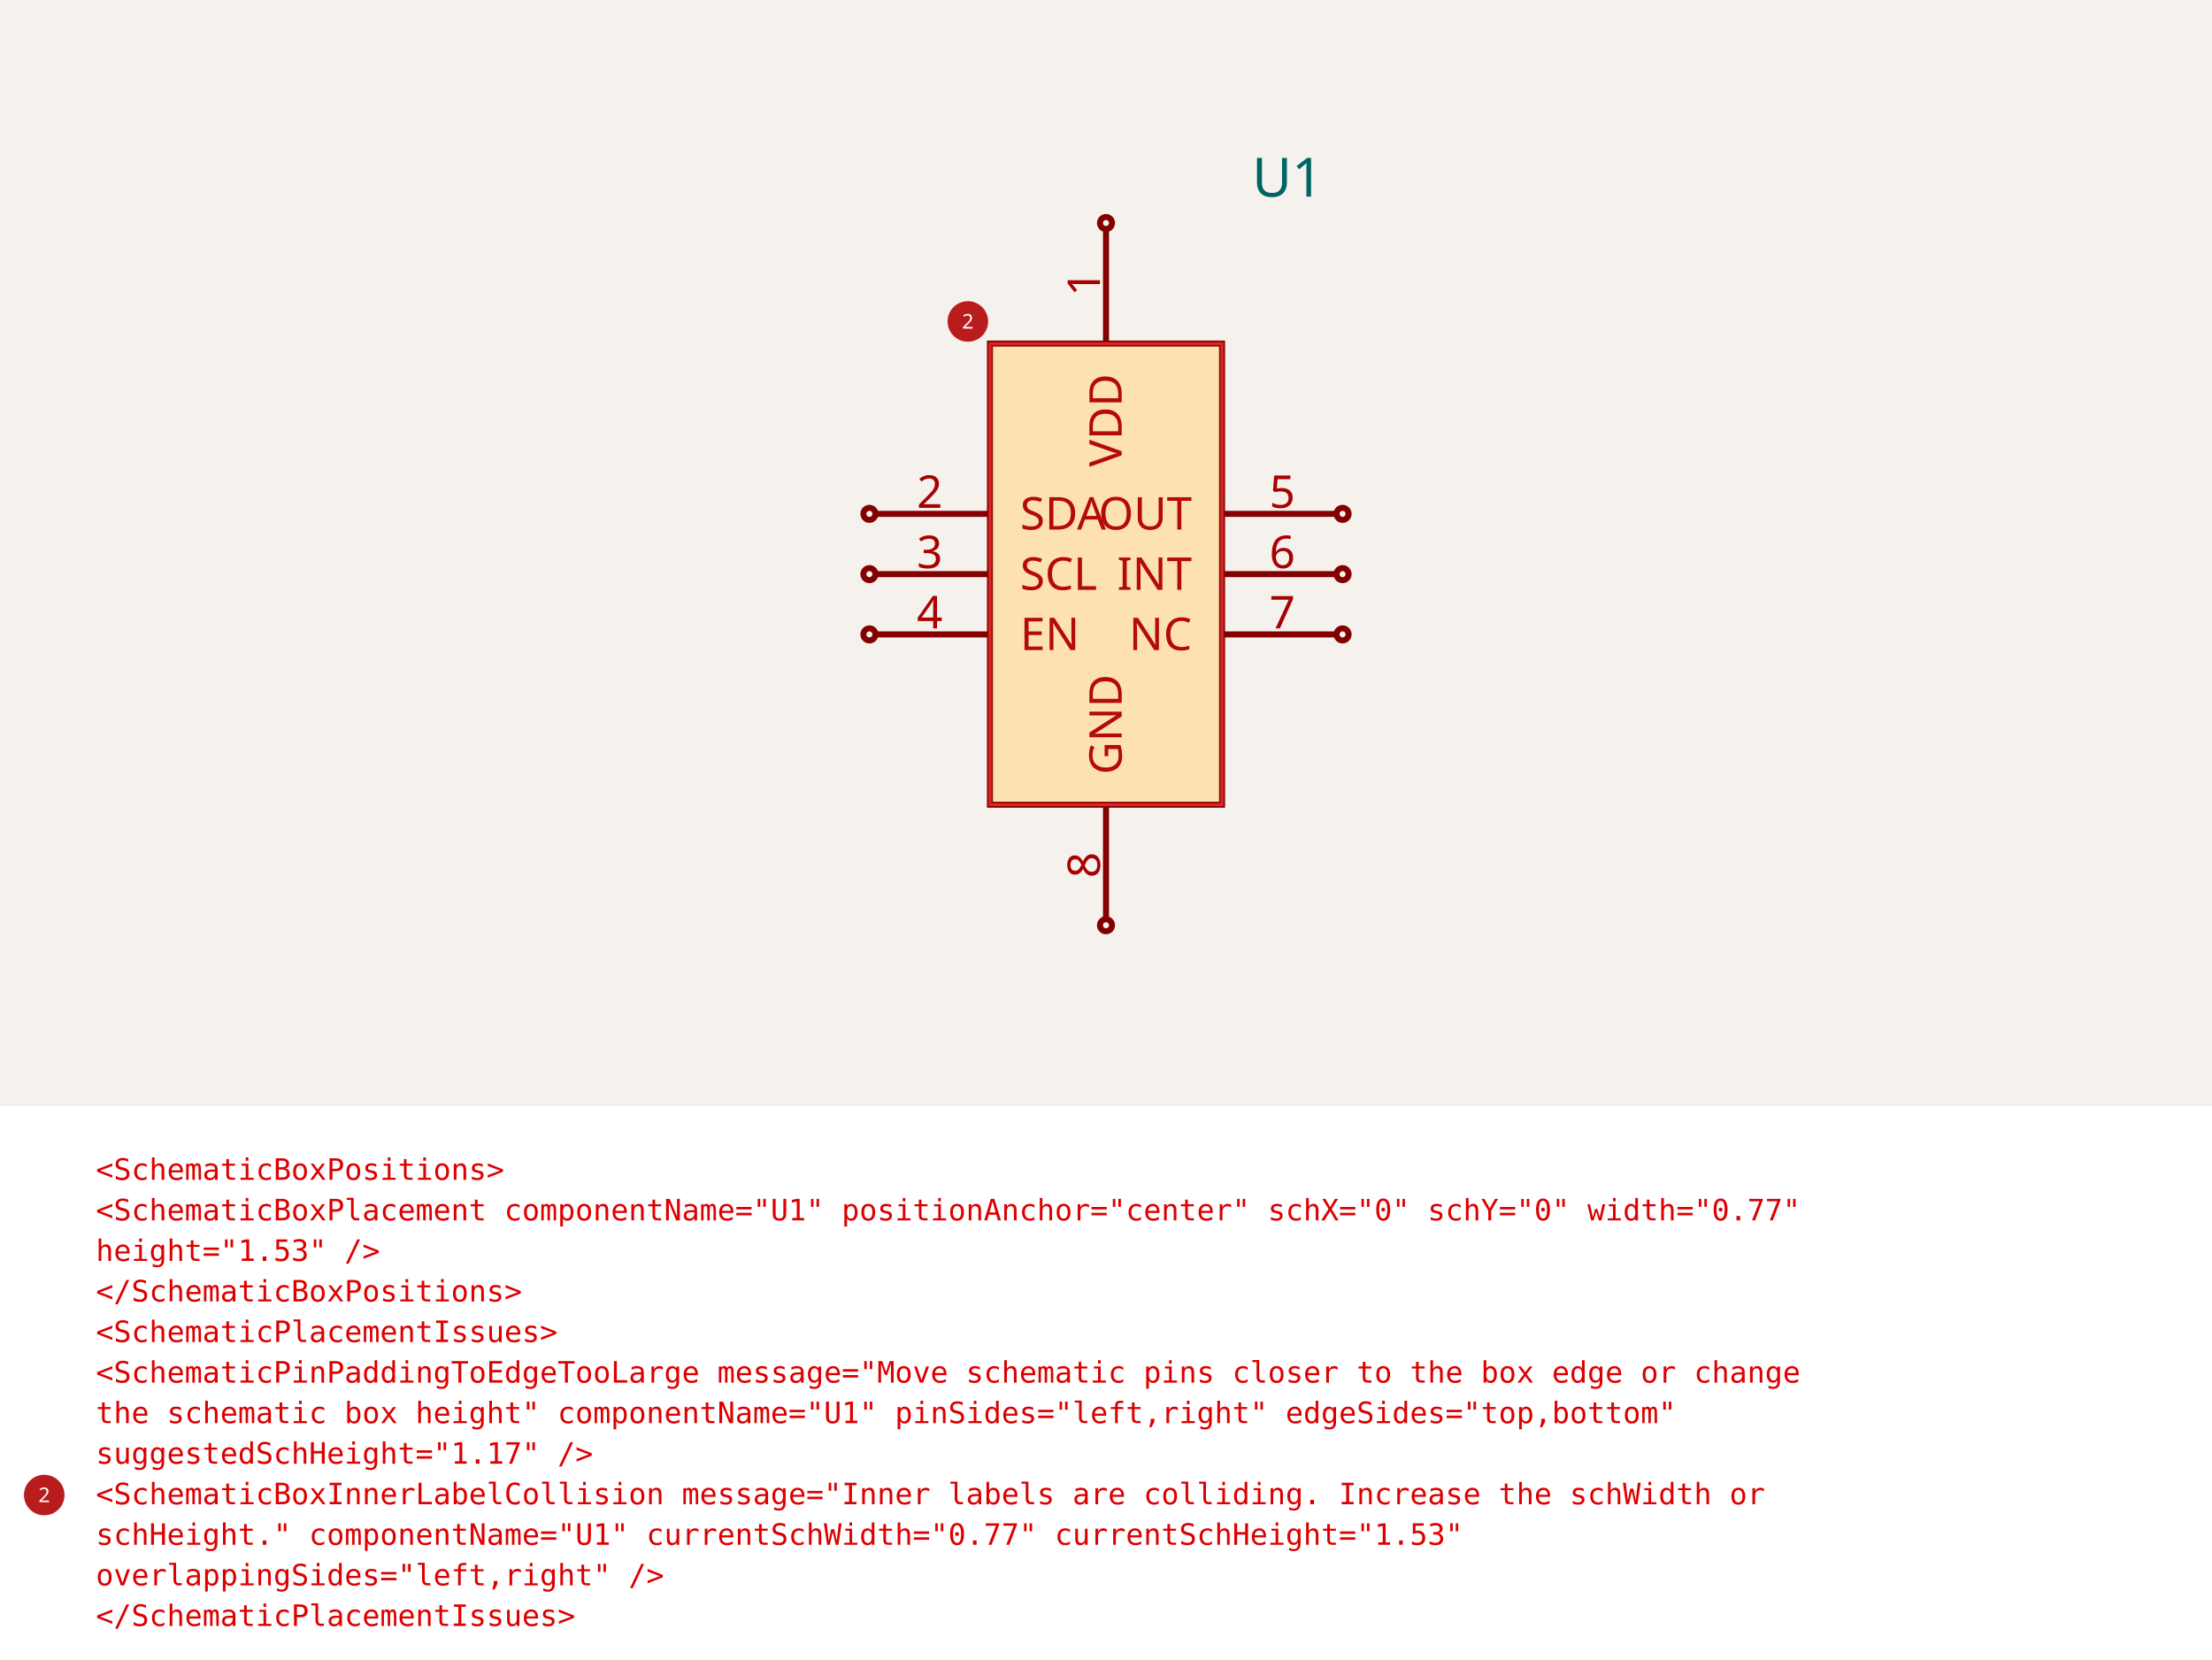
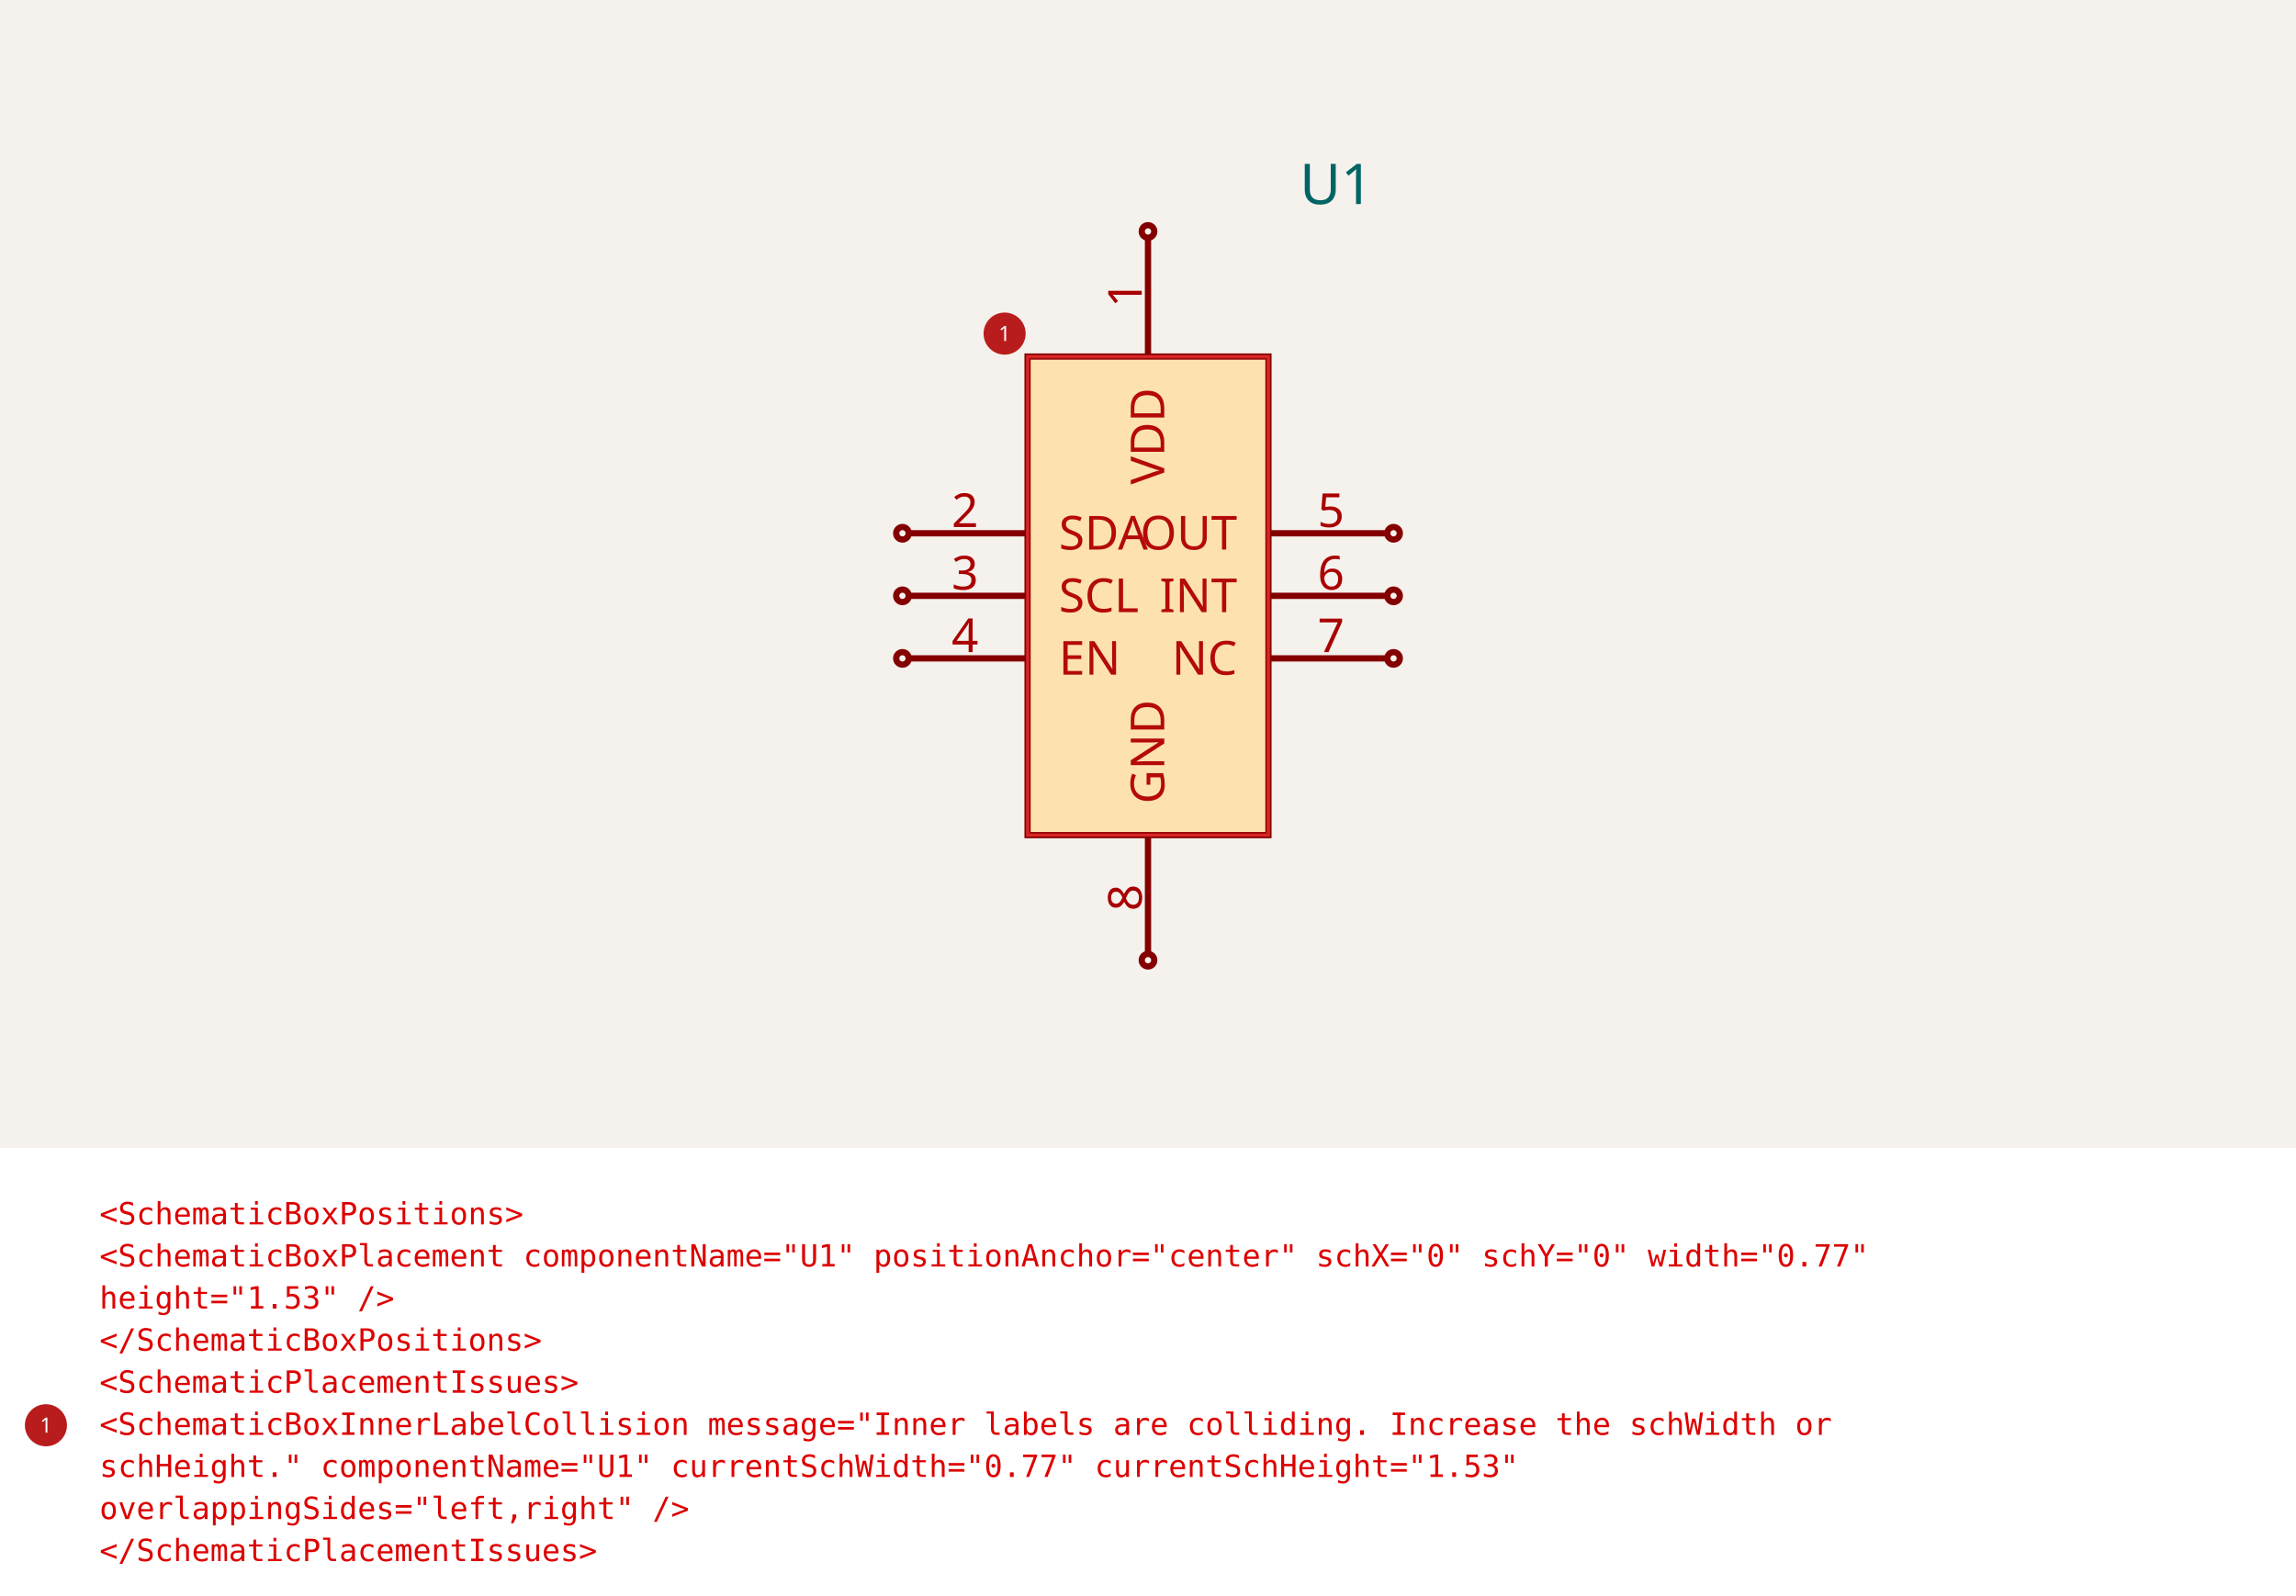
- <svg xmlns="http://www.w3.org/2000/svg" width="1200" height="900" viewBox="0 0 1200 900" role="img" aria-label="schematic analysis fixture">
+ <svg xmlns="http://www.w3.org/2000/svg" width="1200" height="834" viewBox="0 0 1200 834" role="img" aria-label="schematic analysis fixture">
  <g transform="translate(0, 0)">
    <style>
              .boundary { fill: rgb(245, 241, 237); }
              .schematic-boundary { fill: none; stroke: #fff; }
              .component { fill: none; stroke: rgb(132, 0, 0); }
              .chip { fill: rgb(255, 255, 194); stroke: rgb(132, 0, 0); }
              .component-pin { fill: none; stroke: rgb(132, 0, 0); }
              /* Basic per-trace hover fallback */
              .trace:hover {
                filter: invert(1);
              }
              .trace:hover .trace-crossing-outline {
                opacity: 0;
              }
              .trace:hover .trace-junction {
                filter: invert(1);
              }
              /* Net-hover highlighting: when a trace or its overlays are hovered,
                 invert color for all traces (base + overlays) sharing the same
                 subcircuit connectivity key. Also hide crossing outline during hover. */

              .text { font-family: sans-serif; fill: rgb(0, 150, 0); }
              .pin-number { fill: rgb(169, 0, 0); }
              .port-label { fill: rgb(0, 100, 100); }
              .component-name { fill: rgb(0, 100, 100); }

            </style>
    <rect class="boundary" x="0" y="0" width="1200" height="600" />
    <g class="sch-component" data-circuit-json-type="schematic_component" data-schematic-component-id="schematic_component_0">
      <rect class="component chip sch-component-body" x="537.057" y="186.376" width="125.886" height="250.136" stroke-width="3.27px" fill="rgb(255, 255, 194)" stroke="rgb(132, 0, 0)" />
      <rect class="component-overlay sch-component-overlay" x="537.057" y="186.376" width="125.886" height="250.136" fill="transparent" />
      <text class="sch-text" x="679.292" y="129.155" fill="#006464" text-anchor="start" dominant-baseline="middle" font-family="sans-serif" font-size="29.428px" transform="rotate(0, 679.2916, 129.1553)" />
      <text class="sch-text" x="679.292" y="96.458" fill="#006464" text-anchor="start" dominant-baseline="middle" font-family="sans-serif" font-size="29.428px" transform="rotate(0, 679.2916, 96.45777)">U1</text>
      <line class="component-pin sch-component-pin sch-port-line" x1="600" y1="186.376" x2="600" y2="124.251" stroke-width="3.27px" />
      <g class="sch-port" data-schematic-port-id="source_port_0">
        <circle class="component-pin sch-component-pin sch-port-terminal" cx="600" cy="120.981" r="3.27" stroke-width="3.27px" />
        <rect x="596.73" y="117.711" width="6.54" height="6.54" opacity="0" />
      </g>
      <text class="pin-number sch-pin-number" x="596.73" y="153.678" style="font-family: sans-serif;" fill="rgb(169, 0, 0)" text-anchor="middle" dominant-baseline="auto" font-size="24.523px" transform="rotate(-90 596.7302 153.6785)">1</text>
      <text class="pin-number sch-pin-label" x="600" y="202.725" style="font-family: sans-serif;" fill="rgb(169, 0, 0)" text-anchor="end" dominant-baseline="middle" font-size="24.523px" transform="rotate(-90 600 202.7248)">VDD</text>
      <line class="component-pin sch-component-pin sch-port-line" x1="537.057" y1="278.747" x2="474.932" y2="278.747" stroke-width="3.27px" />
      <g class="sch-port" data-schematic-port-id="source_port_1">
        <circle class="component-pin sch-component-pin sch-port-terminal" cx="471.662" cy="278.747" r="3.27" stroke-width="3.27px" />
        <rect x="468.392" y="275.477" width="6.54" height="6.54" opacity="0" />
      </g>
      <text class="pin-number sch-pin-number" x="504.36" y="275.477" style="font-family: sans-serif;" fill="rgb(169, 0, 0)" text-anchor="middle" dominant-baseline="auto" font-size="24.523px" transform="">2</text>
      <text class="pin-number sch-pin-label" x="553.406" y="278.747" style="font-family: sans-serif;" fill="rgb(169, 0, 0)" text-anchor="start" dominant-baseline="middle" font-size="24.523px" transform="">SDA</text>
      <line class="component-pin sch-component-pin sch-port-line" x1="537.057" y1="311.444" x2="474.932" y2="311.444" stroke-width="3.27px" />
      <g class="sch-port" data-schematic-port-id="source_port_2">
        <circle class="component-pin sch-component-pin sch-port-terminal" cx="471.662" cy="311.444" r="3.27" stroke-width="3.27px" />
        <rect x="468.392" y="308.174" width="6.54" height="6.54" opacity="0" />
      </g>
      <text class="pin-number sch-pin-number" x="504.36" y="308.174" style="font-family: sans-serif;" fill="rgb(169, 0, 0)" text-anchor="middle" dominant-baseline="auto" font-size="24.523px" transform="">3</text>
      <text class="pin-number sch-pin-label" x="553.406" y="311.444" style="font-family: sans-serif;" fill="rgb(169, 0, 0)" text-anchor="start" dominant-baseline="middle" font-size="24.523px" transform="">SCL</text>
      <line class="component-pin sch-component-pin sch-port-line" x1="537.057" y1="344.142" x2="474.932" y2="344.142" stroke-width="3.27px" />
      <g class="sch-port" data-schematic-port-id="source_port_3">
        <circle class="component-pin sch-component-pin sch-port-terminal" cx="471.662" cy="344.142" r="3.27" stroke-width="3.27px" />
        <rect x="468.392" y="340.872" width="6.54" height="6.54" opacity="0" />
      </g>
      <text class="pin-number sch-pin-number" x="504.36" y="340.872" style="font-family: sans-serif;" fill="rgb(169, 0, 0)" text-anchor="middle" dominant-baseline="auto" font-size="24.523px" transform="">4</text>
      <text class="pin-number sch-pin-label" x="553.406" y="344.142" style="font-family: sans-serif;" fill="rgb(169, 0, 0)" text-anchor="start" dominant-baseline="middle" font-size="24.523px" transform="">EN</text>
      <line class="component-pin sch-component-pin sch-port-line" x1="662.943" y1="278.747" x2="725.068" y2="278.747" stroke-width="3.27px" />
      <g class="sch-port" data-schematic-port-id="source_port_4">
        <circle class="component-pin sch-component-pin sch-port-terminal" cx="728.338" cy="278.747" r="3.27" stroke-width="3.27px" />
        <rect x="725.068" y="275.477" width="6.54" height="6.54" opacity="0" />
      </g>
      <text class="pin-number sch-pin-number" x="695.64" y="275.477" style="font-family: sans-serif;" fill="rgb(169, 0, 0)" text-anchor="middle" dominant-baseline="auto" font-size="24.523px" transform="">5</text>
      <text class="pin-number sch-pin-label" x="646.594" y="278.747" style="font-family: sans-serif;" fill="rgb(169, 0, 0)" text-anchor="end" dominant-baseline="middle" font-size="24.523px" transform="">OUT</text>
      <line class="component-pin sch-component-pin sch-port-line" x1="662.943" y1="311.444" x2="725.068" y2="311.444" stroke-width="3.27px" />
      <g class="sch-port" data-schematic-port-id="source_port_5">
        <circle class="component-pin sch-component-pin sch-port-terminal" cx="728.338" cy="311.444" r="3.27" stroke-width="3.27px" />
        <rect x="725.068" y="308.174" width="6.54" height="6.54" opacity="0" />
      </g>
      <text class="pin-number sch-pin-number" x="695.64" y="308.174" style="font-family: sans-serif;" fill="rgb(169, 0, 0)" text-anchor="middle" dominant-baseline="auto" font-size="24.523px" transform="">6</text>
      <text class="pin-number sch-pin-label" x="646.594" y="311.444" style="font-family: sans-serif;" fill="rgb(169, 0, 0)" text-anchor="end" dominant-baseline="middle" font-size="24.523px" transform="">INT</text>
      <line class="component-pin sch-component-pin sch-port-line" x1="662.943" y1="344.142" x2="725.068" y2="344.142" stroke-width="3.27px" />
      <g class="sch-port" data-schematic-port-id="source_port_6">
        <circle class="component-pin sch-component-pin sch-port-terminal" cx="728.338" cy="344.142" r="3.27" stroke-width="3.27px" />
        <rect x="725.068" y="340.872" width="6.54" height="6.54" opacity="0" />
      </g>
      <text class="pin-number sch-pin-number" x="695.64" y="340.872" style="font-family: sans-serif;" fill="rgb(169, 0, 0)" text-anchor="middle" dominant-baseline="auto" font-size="24.523px" transform="">7</text>
      <text class="pin-number sch-pin-label" x="646.594" y="344.142" style="font-family: sans-serif;" fill="rgb(169, 0, 0)" text-anchor="end" dominant-baseline="middle" font-size="24.523px" transform="">NC</text>
      <line class="component-pin sch-component-pin sch-port-line" x1="600" y1="436.512" x2="600" y2="498.638" stroke-width="3.27px" />
      <g class="sch-port" data-schematic-port-id="source_port_7">
        <circle class="component-pin sch-component-pin sch-port-terminal" cx="600" cy="501.907" r="3.27" stroke-width="3.27px" />
        <rect x="596.73" y="498.638" width="6.54" height="6.54" opacity="0" />
      </g>
      <text class="pin-number sch-pin-number" x="596.73" y="469.21" style="font-family: sans-serif;" fill="rgb(169, 0, 0)" text-anchor="middle" dominant-baseline="auto" font-size="24.523px" transform="rotate(-90 596.7302 469.2098)">8</text>
      <text class="pin-number sch-pin-label" x="600" y="420.163" style="font-family: sans-serif;" fill="rgb(169, 0, 0)" text-anchor="start" dominant-baseline="middle" font-size="24.523px" transform="rotate(-90 600 420.1635)">GND</text>
    </g>
    <g class="schematic-port-hover sch-port-hover" data-schematic-port-id="source_port_0">
      <circle cx="600" cy="120.981" r="6.54" fill="red" opacity="0" />
    </g>
    <g class="schematic-port-hover sch-port-hover" data-schematic-port-id="source_port_1">
      <circle cx="471.662" cy="278.747" r="6.54" fill="red" opacity="0" />
    </g>
    <g class="schematic-port-hover sch-port-hover" data-schematic-port-id="source_port_2">
      <circle cx="471.662" cy="311.444" r="6.54" fill="red" opacity="0" />
    </g>
    <g class="schematic-port-hover sch-port-hover" data-schematic-port-id="source_port_3">
      <circle cx="471.662" cy="344.142" r="6.54" fill="red" opacity="0" />
    </g>
    <g class="schematic-port-hover sch-port-hover" data-schematic-port-id="source_port_4">
      <circle cx="728.338" cy="278.747" r="6.54" fill="red" opacity="0" />
    </g>
    <g class="schematic-port-hover sch-port-hover" data-schematic-port-id="source_port_5">
      <circle cx="728.338" cy="311.444" r="6.54" fill="red" opacity="0" />
    </g>
    <g class="schematic-port-hover sch-port-hover" data-schematic-port-id="source_port_6">
      <circle cx="728.338" cy="344.142" r="6.54" fill="red" opacity="0" />
    </g>
    <g class="schematic-port-hover sch-port-hover" data-schematic-port-id="source_port_7">
      <circle cx="600" cy="501.907" r="6.54" fill="red" opacity="0" />
    </g>
    <g class="schematic-issue-highlights">
-       <g data-issue-number="2" data-issue-type="SchematicBoxInnerLabelCollision" data-schematic-sheet-id="">
+       <g data-issue-number="1" data-issue-type="SchematicBoxInnerLabelCollision" data-schematic-sheet-id="">
        <rect data-highlight-component-id="schematic_component_0" x="537.057" y="186.376" width="125.886" height="250.136" fill="#ef4444" fill-opacity="0.16" stroke="#dc2626" stroke-width="1.5" />
        <g class="issue-marker">
          <circle cx="525.057" cy="174.376" r="11" fill="#b91c1c" />
-           <text x="525.057" y="174.376" dy="0.35em" text-anchor="middle" font-family="sans-serif" font-size="11" fill="white">2</text>
+           <text x="525.057" y="174.376" dy="0.35em" text-anchor="middle" font-family="sans-serif" font-size="11" fill="white">1</text>
        </g>
      </g>
    </g>
  </g>
  <g transform="translate(0, 600) scale(1, 1) translate(0, 0)">
    <rect width="100%" height="100%" fill="#fff" />
    <text x="52" y="40" fill="#d00" font-family="Menlo, Consolas, monospace" font-size="16">
      <tspan x="52" dy="0">&lt;SchematicBoxPositions&gt;</tspan>
      <tspan x="52" dy="22">&lt;SchematicBoxPlacement componentName="U1" positionAnchor="center" schX="0" schY="0" width="0.77"</tspan>
      <tspan x="52" dy="22">  height="1.53" /&gt;</tspan>
      <tspan x="52" dy="22">&lt;/SchematicBoxPositions&gt;</tspan>
      <tspan x="52" dy="22">&lt;SchematicPlacementIssues&gt;</tspan>
-       <tspan x="52" dy="22">&lt;SchematicPinPaddingToEdgeTooLarge message="Move schematic pins closer to the box edge or change</tspan>
-       <tspan x="52" dy="22">  the schematic box height" componentName="U1" pinSides="left,right" edgeSides="top,bottom"</tspan>
-       <tspan x="52" dy="22">  suggestedSchHeight="1.17" /&gt;</tspan>
      <tspan x="52" dy="22">&lt;SchematicBoxInnerLabelCollision message="Inner labels are colliding. Increase the schWidth or</tspan>
      <tspan x="52" dy="22">  schHeight." componentName="U1" currentSchWidth="0.77" currentSchHeight="1.53"</tspan>
      <tspan x="52" dy="22">  overlappingSides="left,right" /&gt;</tspan>
      <tspan x="52" dy="22">&lt;/SchematicPlacementIssues&gt;</tspan>
    </text>
-     <g data-listing-issue-number="2">
-       <circle cx="24" cy="211" r="11" fill="#b91c1c" />
-       <text x="24" y="211" dy="0.35em" text-anchor="middle" font-family="sans-serif" font-size="11" fill="white">2</text>
+     <g data-listing-issue-number="1">
+       <circle cx="24" cy="145" r="11" fill="#b91c1c" />
+       <text x="24" y="145" dy="0.35em" text-anchor="middle" font-family="sans-serif" font-size="11" fill="white">1</text>
    </g>
  </g>
</svg>
